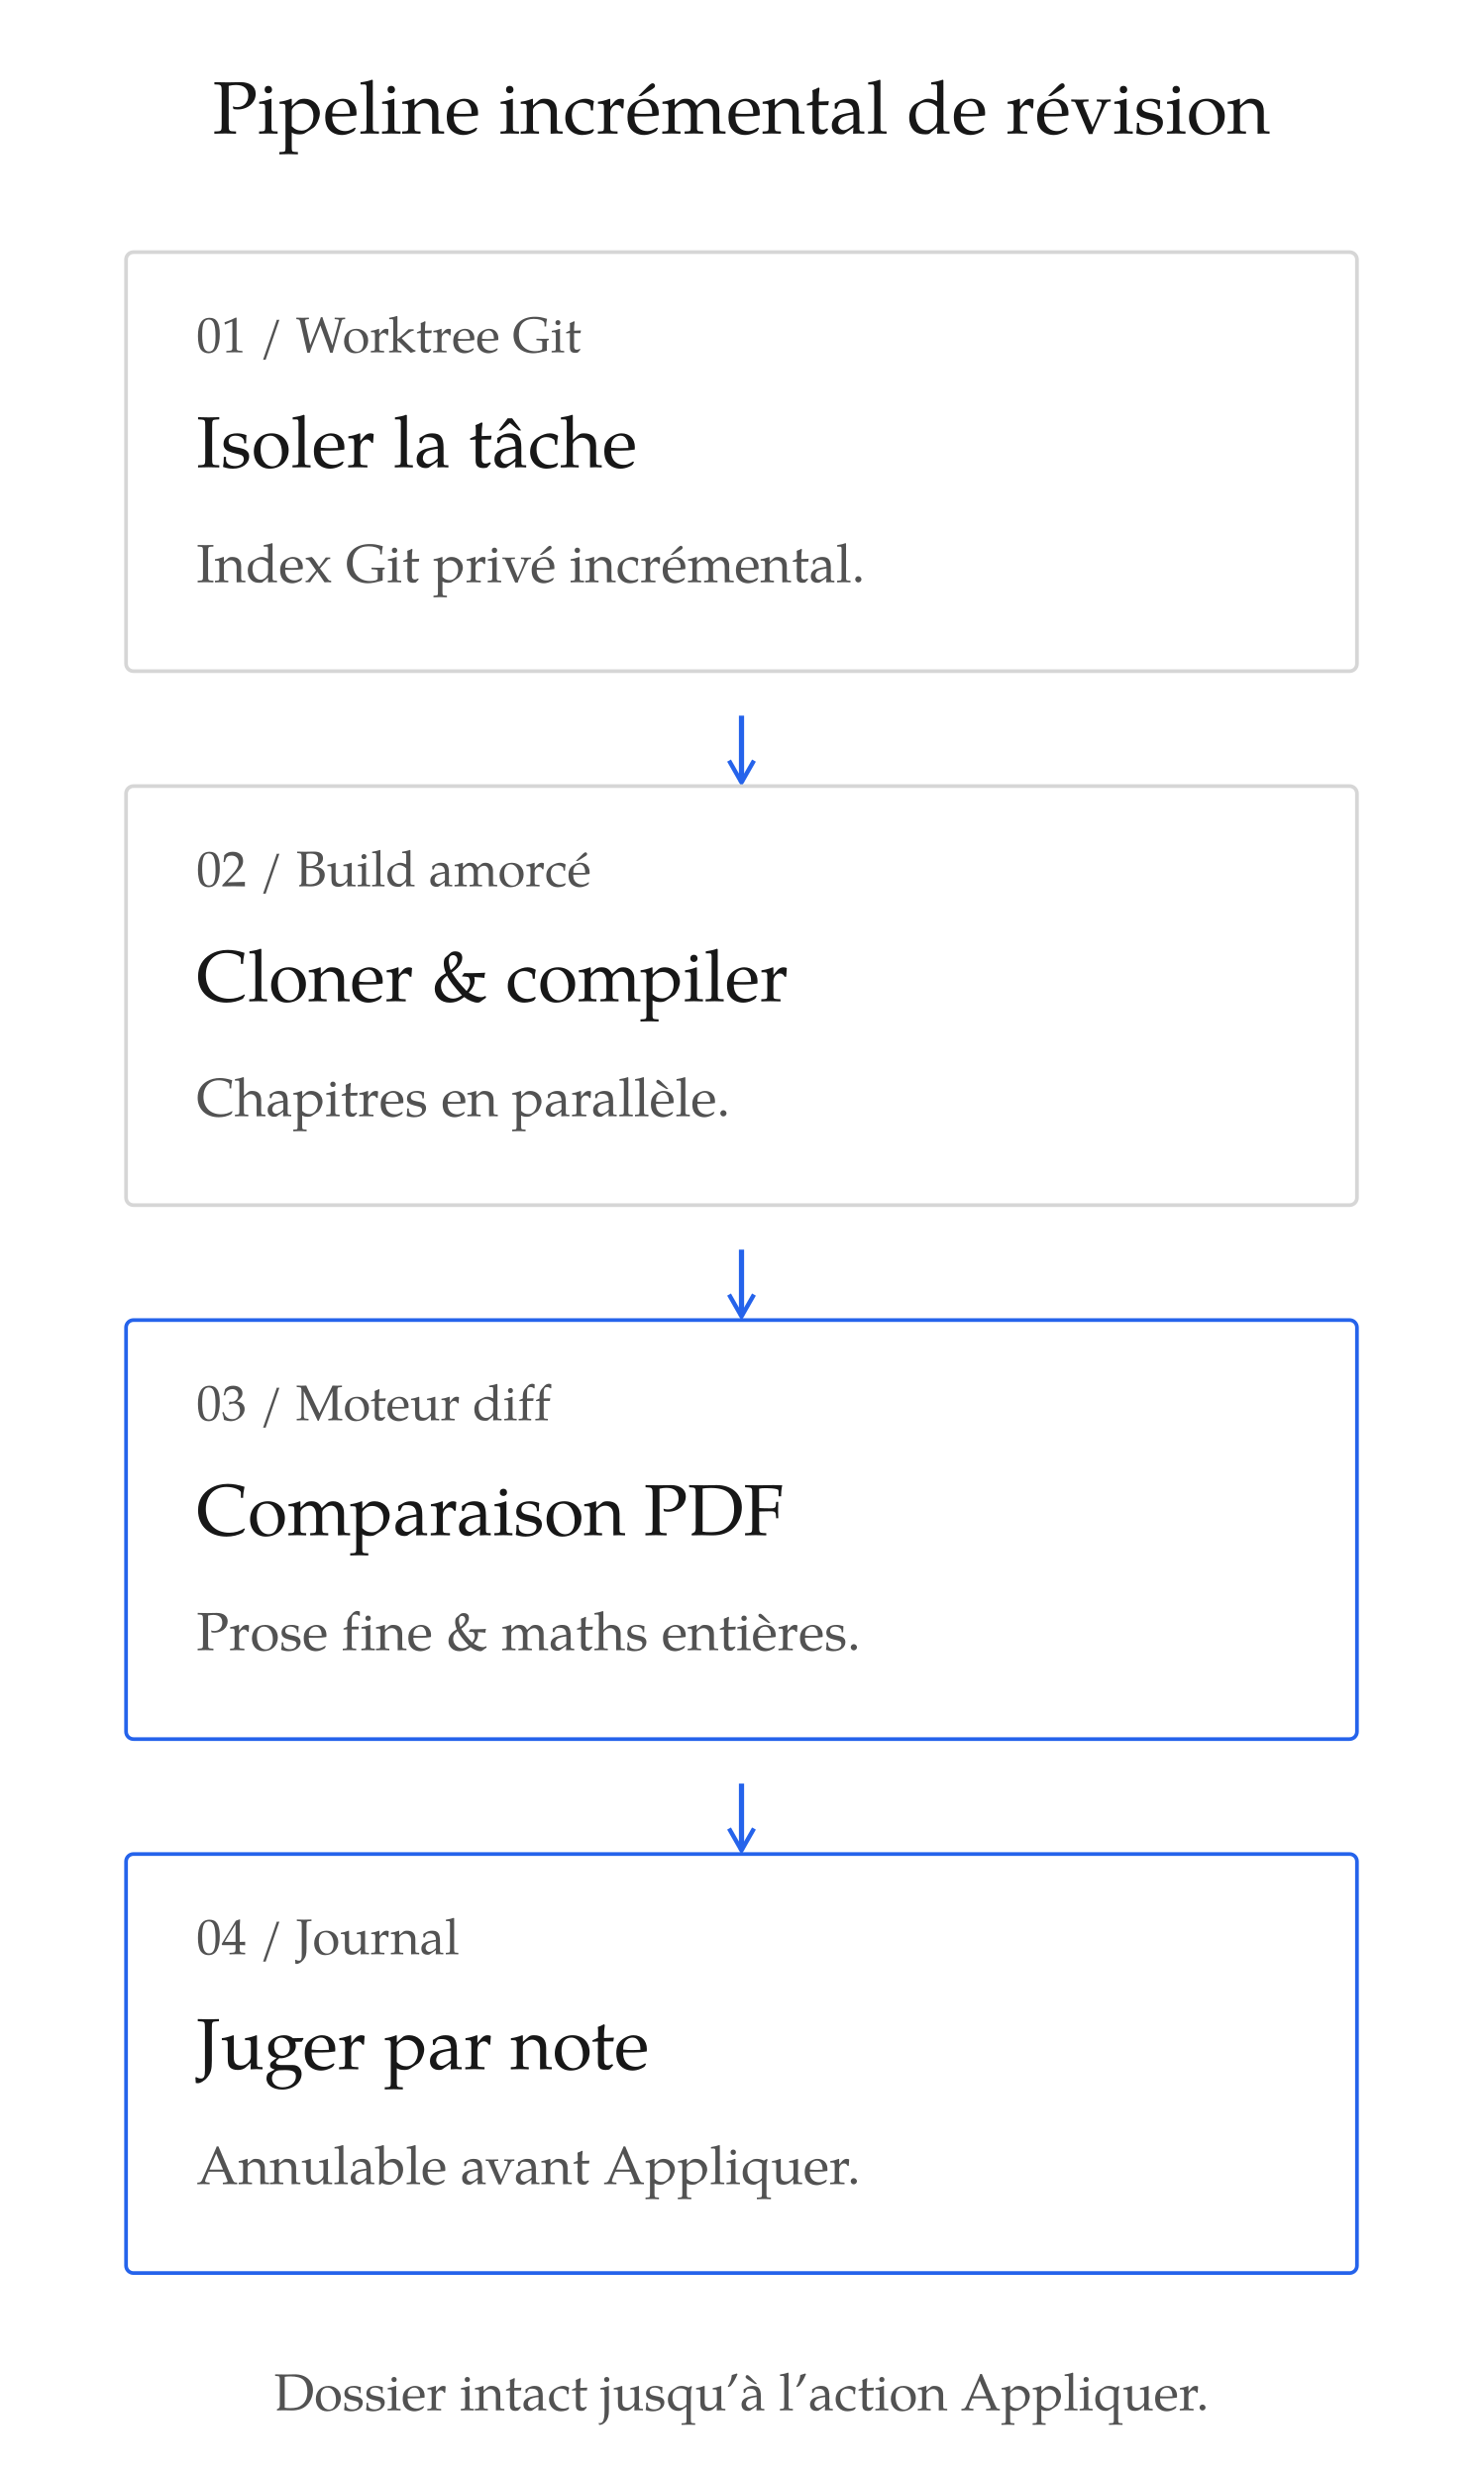
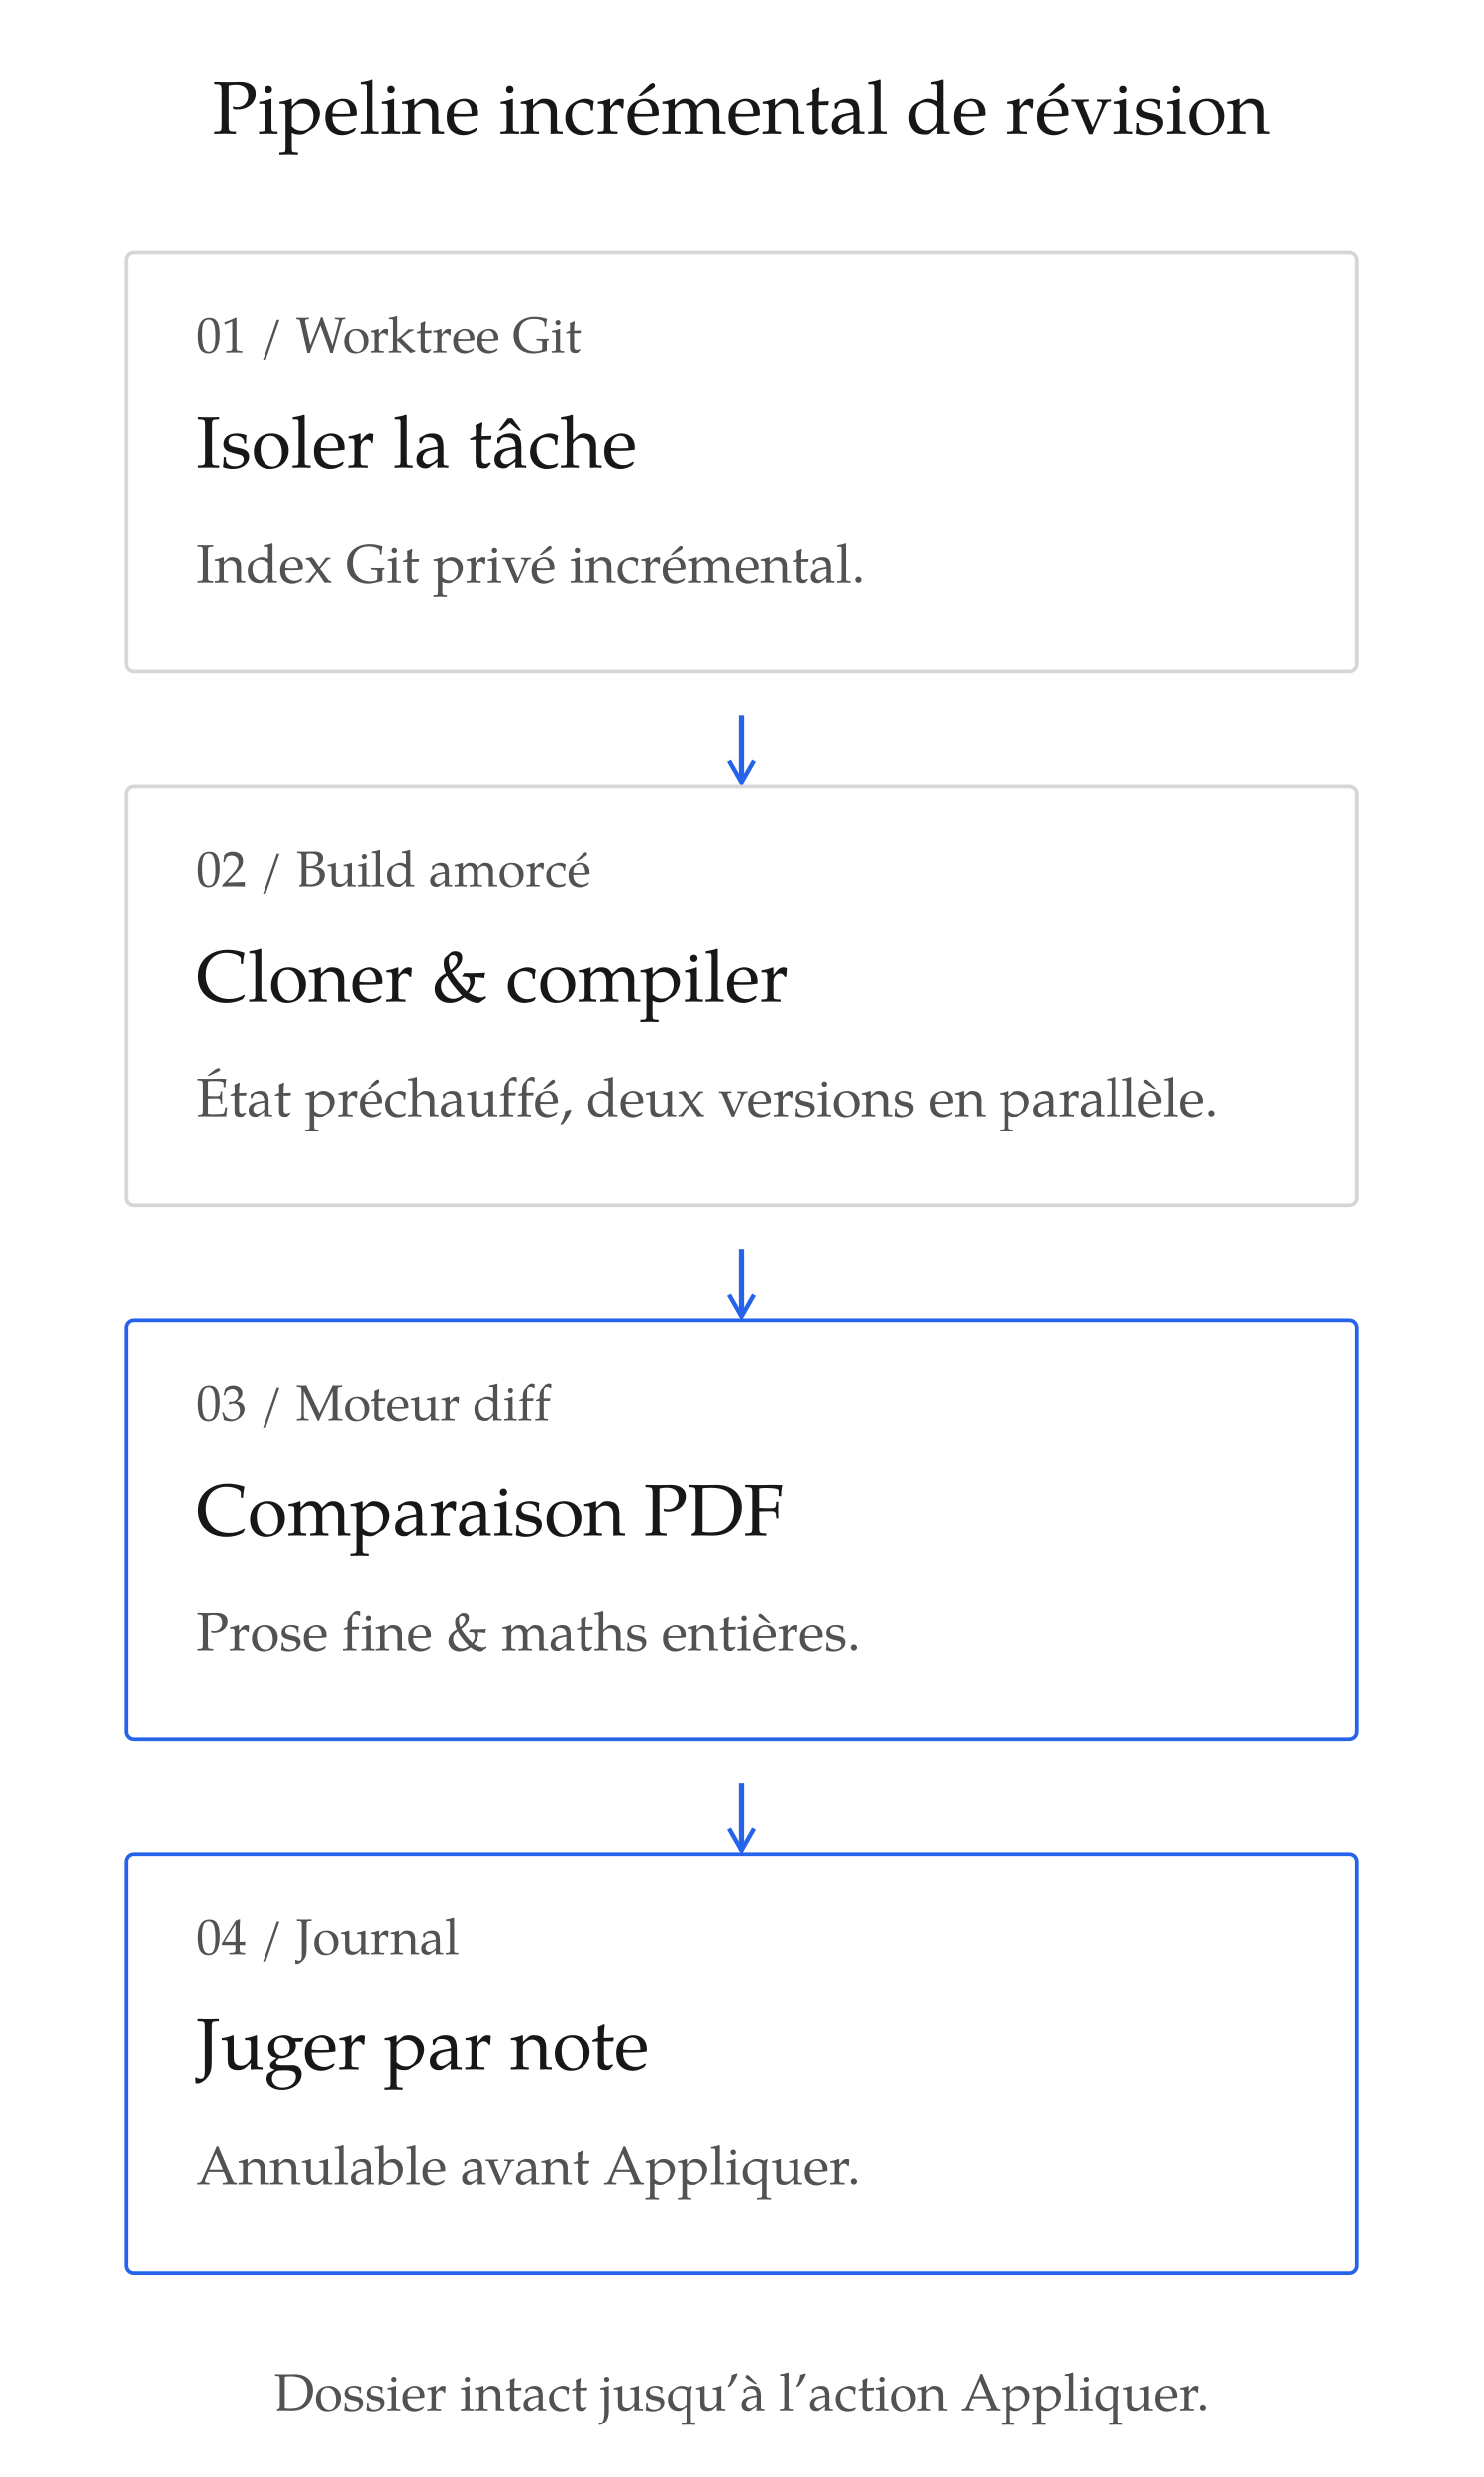
<svg xmlns="http://www.w3.org/2000/svg" viewBox="0 0 400 668" role="img" aria-labelledby="title desc">
  <defs>
    <marker id="arrow" viewBox="0 0 10 10" refX="8" refY="5" markerWidth="6" markerHeight="6" orient="auto-start-reverse">
      <path d="M1 1 8 5 1 9" fill="none" stroke="var(--art-accent, #2563eb)" stroke-width="1.4" />
    </marker>
  </defs>
  <g font-family="'Paper Serif','TeX Gyre Pagella',Palatino,'Songti SC','Noto Serif CJK SC',SimSun,serif">
    <text x="200" y="36" font-size="20" fill="var(--art-ink, #171717)" text-anchor="middle">Pipeline incrémental de révision</text>
    <rect x="34" y="68" width="332" height="113" rx="2" fill="var(--art-paper, #fff)" stroke="var(--art-line, #d6d6d6)" />
    <text x="53" y="95" font-size="13.5" fill="var(--art-muted, #525252)">01  /  Worktree Git</text>
    <text x="53" y="126" font-size="19.5" fill="var(--art-ink, #171717)">Isoler la tâche</text>
    <text x="53" y="157" font-size="14.5" fill="var(--art-muted, #525252)">Index Git privé incrémental.</text>
    <path d="M200 193v18" fill="none" stroke="var(--art-accent, #2563eb)" stroke-width="1.4" marker-end="url(#arrow)" />
    <rect x="34" y="212" width="332" height="113" rx="2" fill="var(--art-paper, #fff)" stroke="var(--art-line, #d6d6d6)" />
    <text x="53" y="239" font-size="13.5" fill="var(--art-muted, #525252)">02  /  Build amorcé</text>
    <text x="53" y="270" font-size="19.5" fill="var(--art-ink, #171717)">Cloner &amp; compiler</text>
-     <text x="53" y="301" font-size="14.5" fill="var(--art-muted, #525252)">Chapitres en parallèle.</text>
+     <text x="53" y="301" font-size="14.5" fill="var(--art-muted, #525252)">État préchauffé, deux versions en parallèle.</text>
    <path d="M200 337v18" fill="none" stroke="var(--art-accent, #2563eb)" stroke-width="1.4" marker-end="url(#arrow)" />
    <rect x="34" y="356" width="332" height="113" rx="2" fill="var(--art-paper, #fff)" stroke="var(--art-accent, #2563eb)" />
    <text x="53" y="383" font-size="13.5" fill="var(--art-muted, #525252)">03  /  Moteur diff</text>
    <text x="53" y="414" font-size="19.5" fill="var(--art-ink, #171717)">Comparaison PDF</text>
    <text x="53" y="445" font-size="14.5" fill="var(--art-muted, #525252)">Prose fine &amp; maths entières.</text>
    <path d="M200 481v18" fill="none" stroke="var(--art-accent, #2563eb)" stroke-width="1.4" marker-end="url(#arrow)" />
    <rect x="34" y="500" width="332" height="113" rx="2" fill="var(--art-paper, #fff)" stroke="var(--art-accent, #2563eb)" />
    <text x="53" y="527" font-size="13.5" fill="var(--art-muted, #525252)">04  /  Journal</text>
    <text x="53" y="558" font-size="19.5" fill="var(--art-ink, #171717)">Juger par note</text>
    <text x="53" y="589" font-size="14.5" fill="var(--art-muted, #525252)">Annulable avant Appliquer.</text>
    <text x="200" y="650" font-size="14" fill="var(--art-muted, #525252)" text-anchor="middle">Dossier intact jusqu’à l’action Appliquer.</text>
  </g>
</svg>
